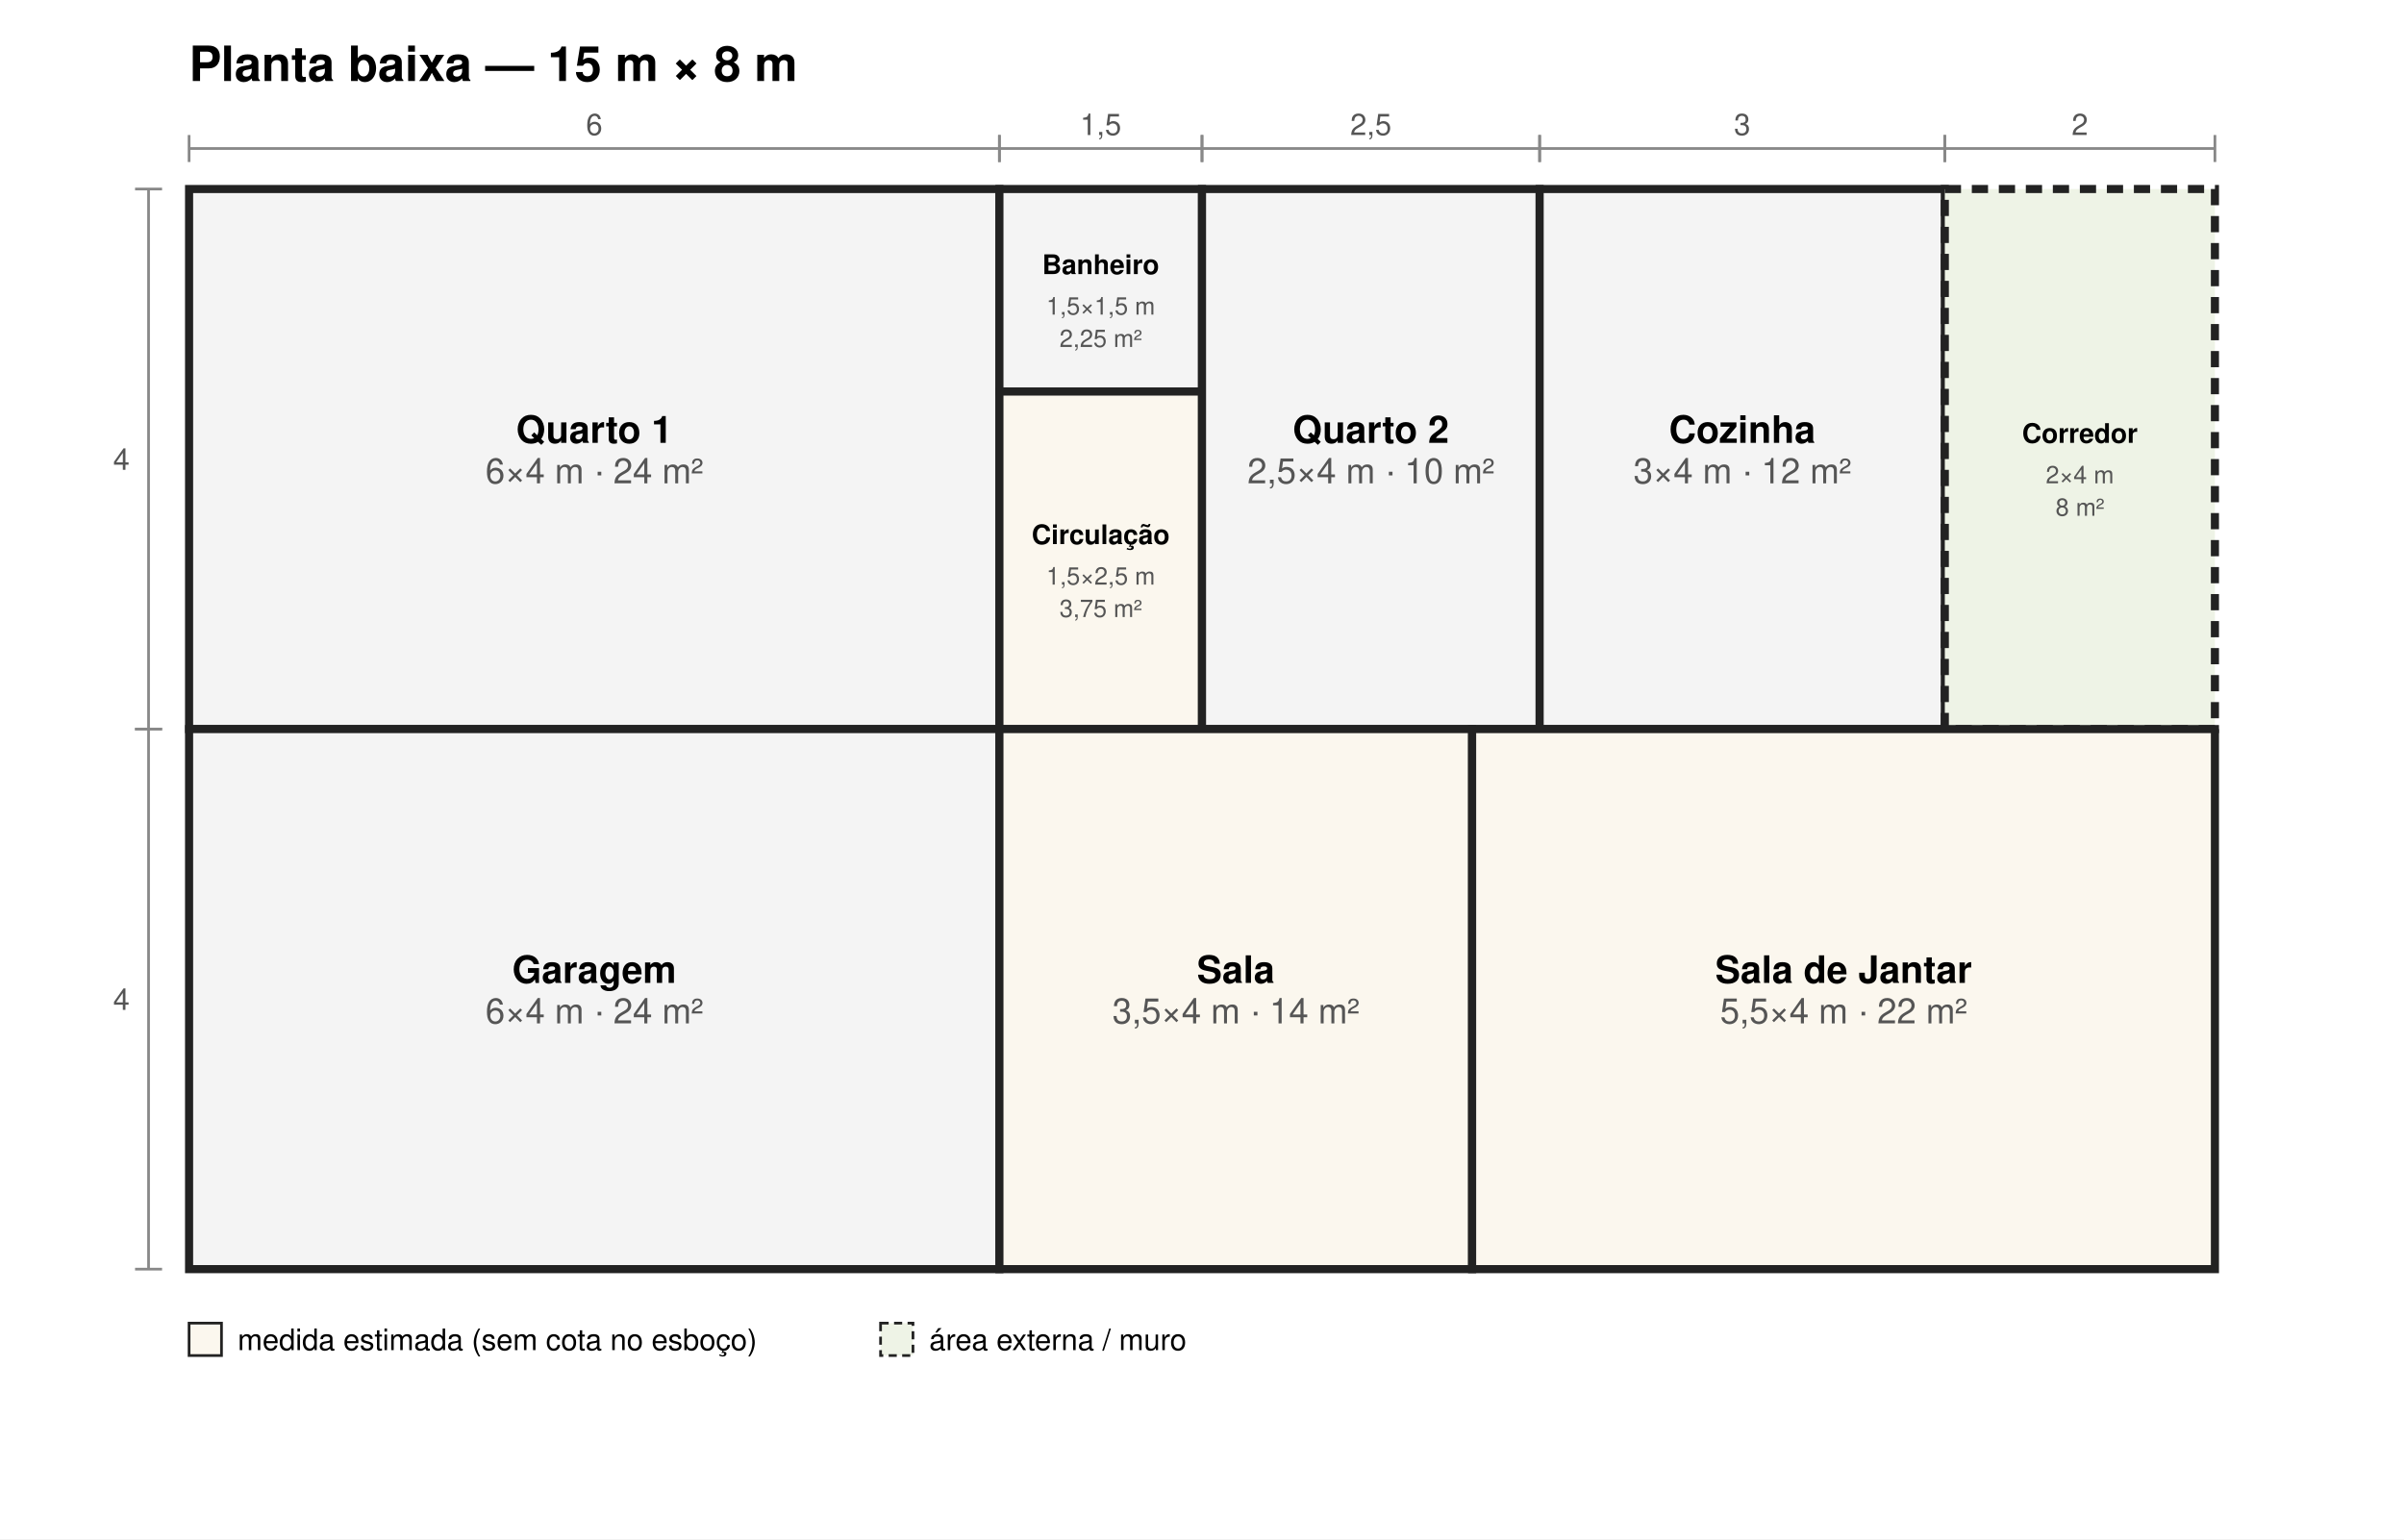
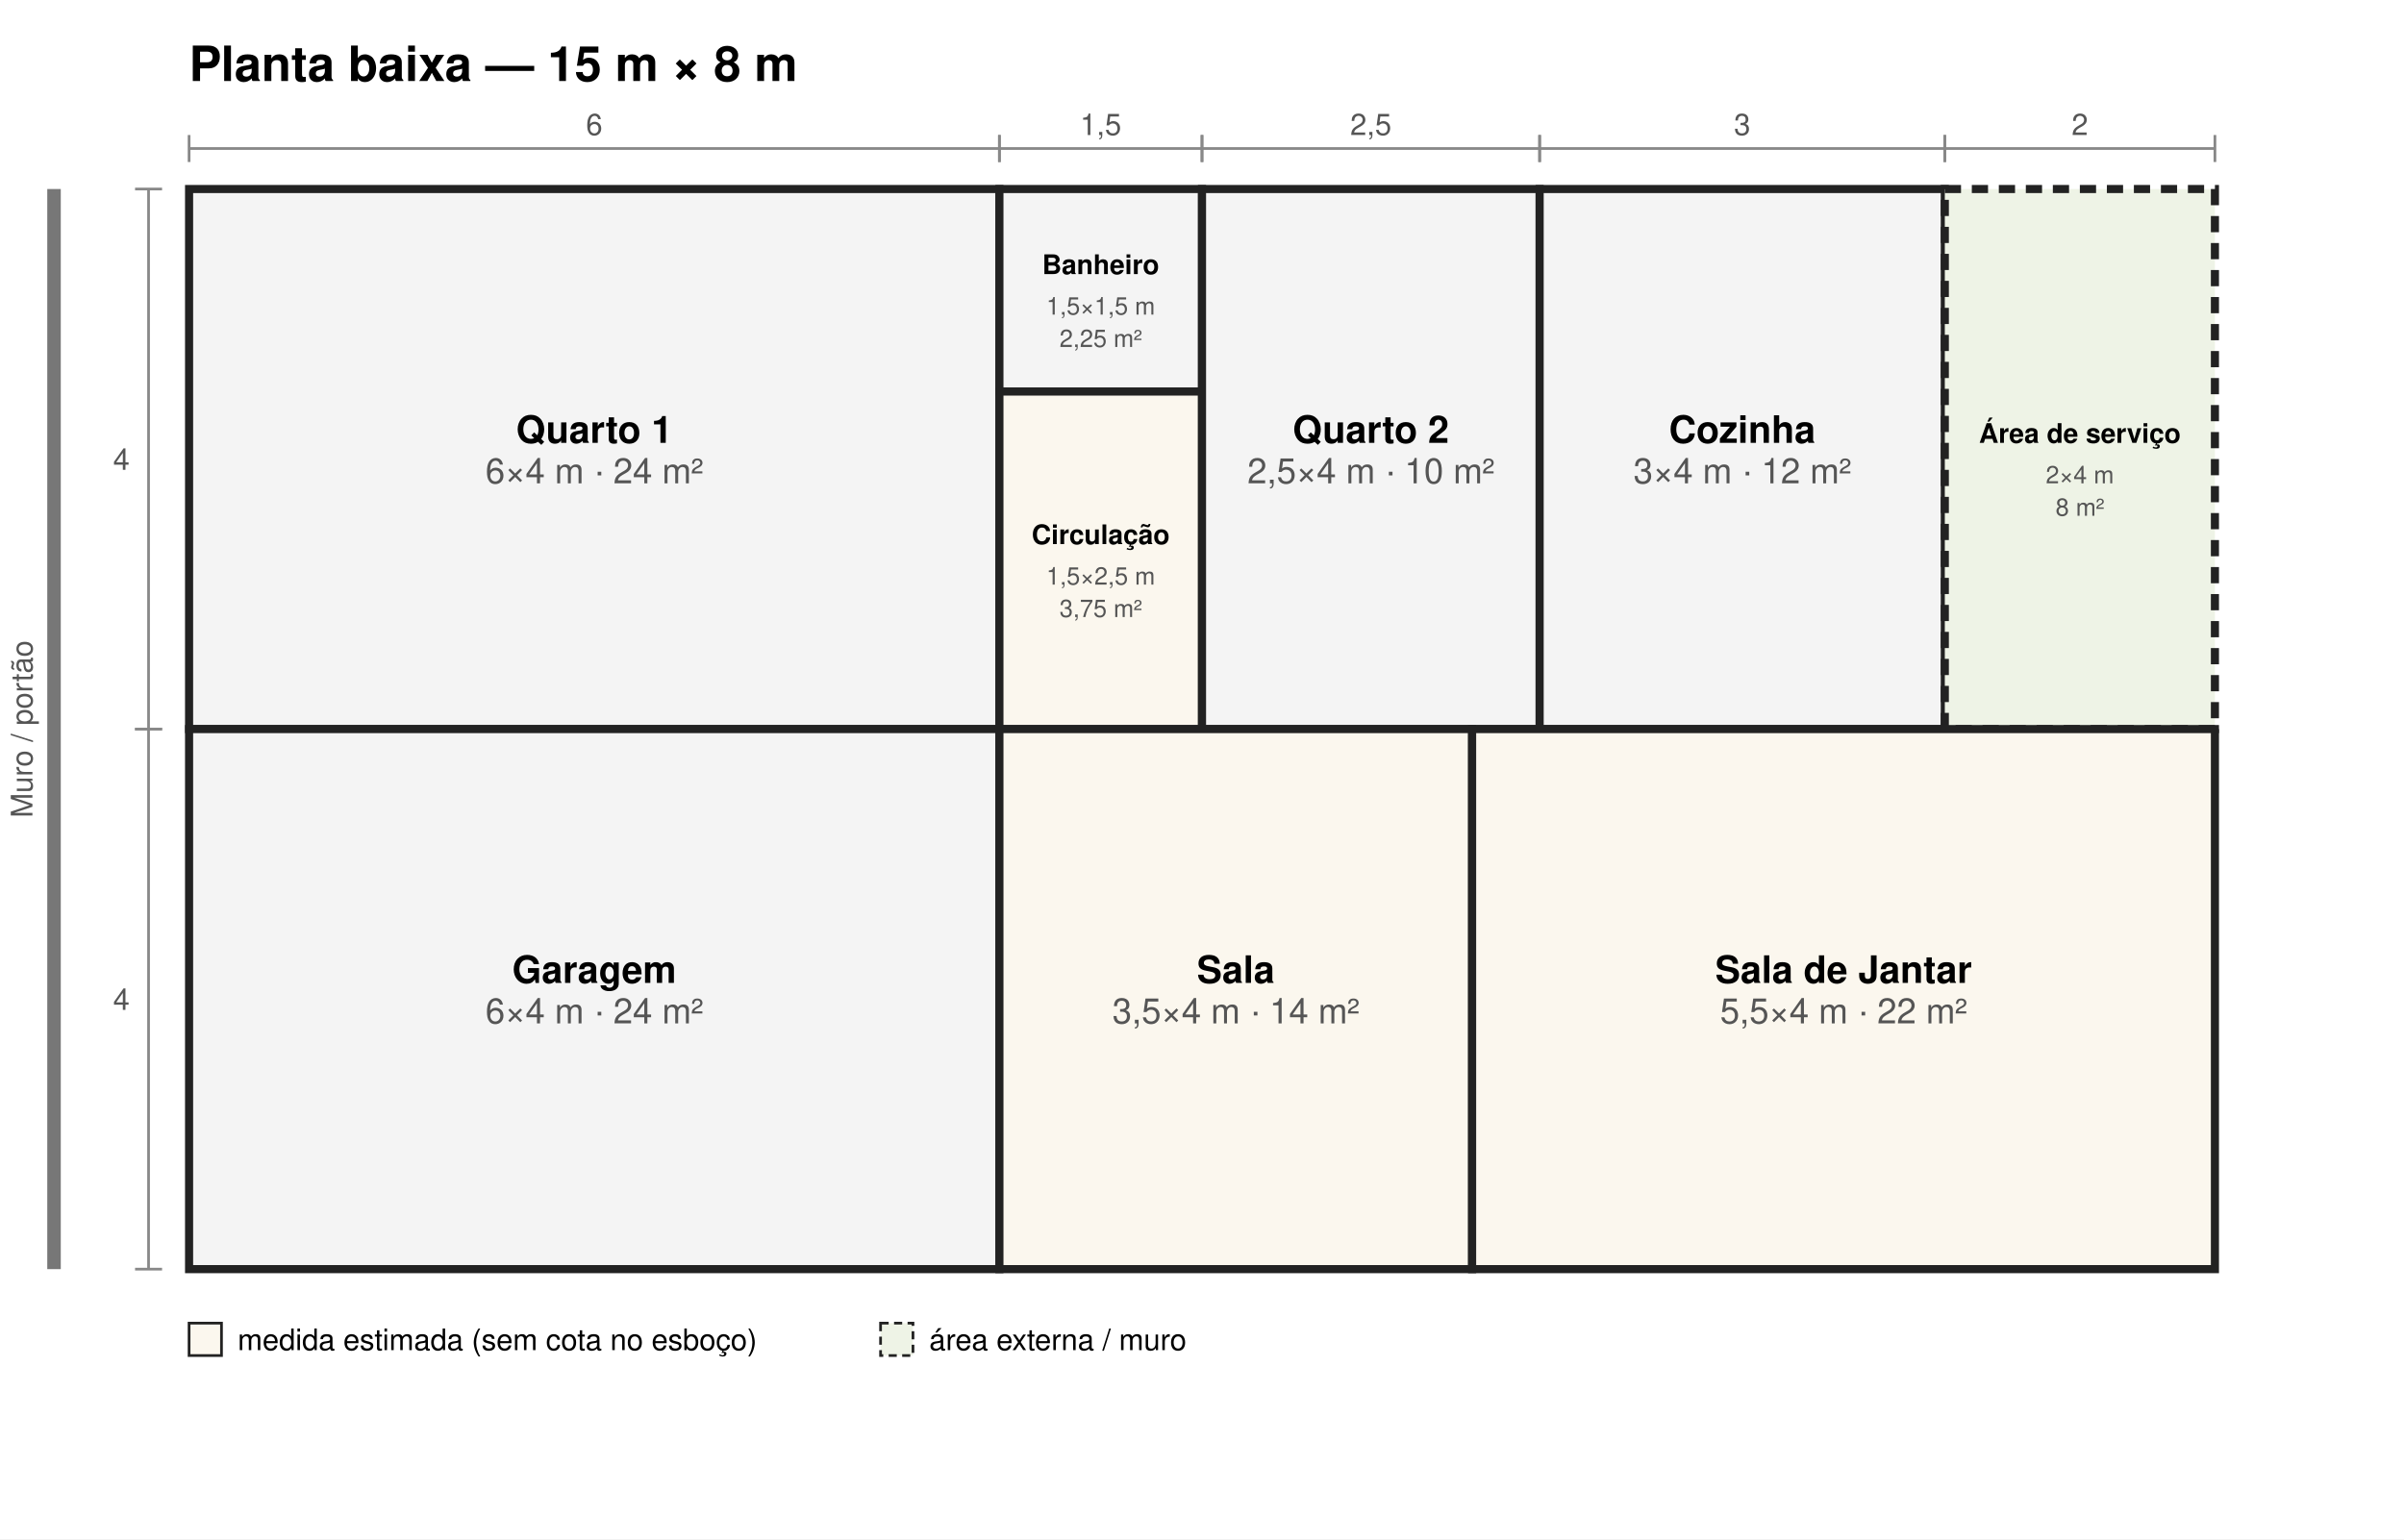
<svg xmlns="http://www.w3.org/2000/svg" width="890" height="570" font-family="Helvetica,Arial,sans-serif">
  <rect width="100%" height="100%" fill="#fff" />
  <text x="70" y="30" font-size="18" font-weight="bold">Planta baixa — 15 m × 8 m</text>
  <rect x="70" y="70" width="300" height="200" fill="#f4f4f4" stroke="#222" stroke-width="3" />
  <text x="220.0" y="164.0" font-size="14" text-anchor="middle" font-weight="bold">Quarto 1</text>
  <text x="220.0" y="179.0" font-size="13" text-anchor="middle" fill="#555">6×4 m · 24 m²</text>
  <rect x="370" y="70" width="75.0" height="75.0" fill="#f4f4f4" stroke="#222" stroke-width="3" />
  <text x="407.5" y="101.5" font-size="10" text-anchor="middle" font-weight="bold">Banheiro</text>
  <text x="407.5" y="116.5" font-size="9" text-anchor="middle" fill="#555">1,5×1,5 m</text>
  <text x="407.5" y="128.5" font-size="9" text-anchor="middle" fill="#555">2,25 m²</text>
  <rect x="370" y="145.0" width="75.0" height="125.0" fill="#fbf7ee" stroke="#222" stroke-width="3" />
  <text x="407.5" y="201.5" font-size="10" text-anchor="middle" font-weight="bold">Circulação</text>
  <text x="407.5" y="216.5" font-size="9" text-anchor="middle" fill="#555">1,5×2,5 m</text>
  <text x="407.5" y="228.5" font-size="9" text-anchor="middle" fill="#555">3,75 m²</text>
  <rect x="445.0" y="70" width="125.0" height="200" fill="#f4f4f4" stroke="#222" stroke-width="3" />
  <text x="507.5" y="164.0" font-size="14" text-anchor="middle" font-weight="bold">Quarto 2</text>
  <text x="507.5" y="179.0" font-size="13" text-anchor="middle" fill="#555">2,5×4 m · 10 m²</text>
  <rect x="570" y="70" width="150" height="200" fill="#f4f4f4" stroke="#222" stroke-width="3" />
  <text x="645.0" y="164.0" font-size="14" text-anchor="middle" font-weight="bold">Cozinha</text>
  <text x="645.0" y="179.0" font-size="13" text-anchor="middle" fill="#555">3×4 m · 12 m²</text>
  <rect x="720" y="70" width="100" height="200" fill="#eef3e6" stroke="#222" stroke-width="3" stroke-dasharray="6 4" />
-   <text x="770.0" y="164.0" font-size="10" text-anchor="middle" font-weight="bold">Corredor</text>
+   <text x="770.0" y="164.0" font-size="10" text-anchor="middle" font-weight="bold">Área de serviço</text>
  <text x="770.0" y="179.0" font-size="9" text-anchor="middle" fill="#555">2×4 m</text>
  <text x="770.0" y="191.0" font-size="9" text-anchor="middle" fill="#555">8 m²</text>
  <rect x="70" y="270" width="300" height="200" fill="#f4f4f4" stroke="#222" stroke-width="3" />
  <text x="220.0" y="364.0" font-size="14" text-anchor="middle" font-weight="bold">Garagem</text>
  <text x="220.0" y="379.0" font-size="13" text-anchor="middle" fill="#555">6×4 m · 24 m²</text>
  <rect x="370" y="270" width="175.0" height="200" fill="#fbf7ee" stroke="#222" stroke-width="3" />
  <text x="457.5" y="364.0" font-size="14" text-anchor="middle" font-weight="bold">Sala</text>
  <text x="457.5" y="379.0" font-size="13" text-anchor="middle" fill="#555">3,5×4 m · 14 m²</text>
  <rect x="545.0" y="270" width="275.0" height="200" fill="#fbf7ee" stroke="#222" stroke-width="3" />
  <text x="682.5" y="364.0" font-size="14" text-anchor="middle" font-weight="bold">Sala de Jantar</text>
  <text x="682.5" y="379.0" font-size="13" text-anchor="middle" fill="#555">5,5×4 m · 22 m²</text>
+   <line x1="20" y1="70" x2="20" y2="470" stroke="#777" stroke-width="5" />
+   <text x="12" y="270.0" font-size="11" fill="#555" text-anchor="middle" transform="rotate(-90 12 270.0)">Muro / portão</text>
  <line x1="70" y1="55" x2="370" y2="55" stroke="#888" />
  <line x1="70" y1="50" x2="70" y2="60" stroke="#888" />
  <line x1="370" y1="50" x2="370" y2="60" stroke="#888" />
  <text x="220.0" y="50" font-size="11" text-anchor="middle" fill="#555">6</text>
  <line x1="370" y1="55" x2="445.0" y2="55" stroke="#888" />
  <line x1="370" y1="50" x2="370" y2="60" stroke="#888" />
  <line x1="445.0" y1="50" x2="445.0" y2="60" stroke="#888" />
  <text x="407.5" y="50" font-size="11" text-anchor="middle" fill="#555">1,5</text>
  <line x1="445.0" y1="55" x2="570.0" y2="55" stroke="#888" />
  <line x1="445.0" y1="50" x2="445.0" y2="60" stroke="#888" />
  <line x1="570.0" y1="50" x2="570.0" y2="60" stroke="#888" />
  <text x="507.5" y="50" font-size="11" text-anchor="middle" fill="#555">2,5</text>
  <line x1="570" y1="55" x2="720" y2="55" stroke="#888" />
  <line x1="570" y1="50" x2="570" y2="60" stroke="#888" />
  <line x1="720" y1="50" x2="720" y2="60" stroke="#888" />
  <text x="645.0" y="50" font-size="11" text-anchor="middle" fill="#555">3</text>
  <line x1="720" y1="55" x2="820" y2="55" stroke="#888" />
  <line x1="720" y1="50" x2="720" y2="60" stroke="#888" />
  <line x1="820" y1="50" x2="820" y2="60" stroke="#888" />
  <text x="770.0" y="50" font-size="11" text-anchor="middle" fill="#555">2</text>
  <line x1="55" y1="70" x2="55" y2="270" stroke="#888" />
  <line x1="50" y1="70" x2="60" y2="70" stroke="#888" />
  <line x1="50" y1="270" x2="60" y2="270" stroke="#888" />
  <text x="48" y="174.0" font-size="11" text-anchor="end" fill="#555">4</text>
  <line x1="55" y1="270" x2="55" y2="470" stroke="#888" />
  <line x1="50" y1="270" x2="60" y2="270" stroke="#888" />
  <line x1="50" y1="470" x2="60" y2="470" stroke="#888" />
  <text x="48" y="374.0" font-size="11" text-anchor="end" fill="#555">4</text>
  <rect x="70" y="490" width="12" height="12" fill="#fbf7ee" stroke="#222" />
  <text x="88" y="500" font-size="11">medida estimada (sem cota no esboço)</text>
  <rect x="326" y="490" width="12" height="12" fill="#eef3e6" stroke="#222" stroke-dasharray="3 2" />
  <text x="344" y="500" font-size="11">área externa / muro</text>
</svg>
